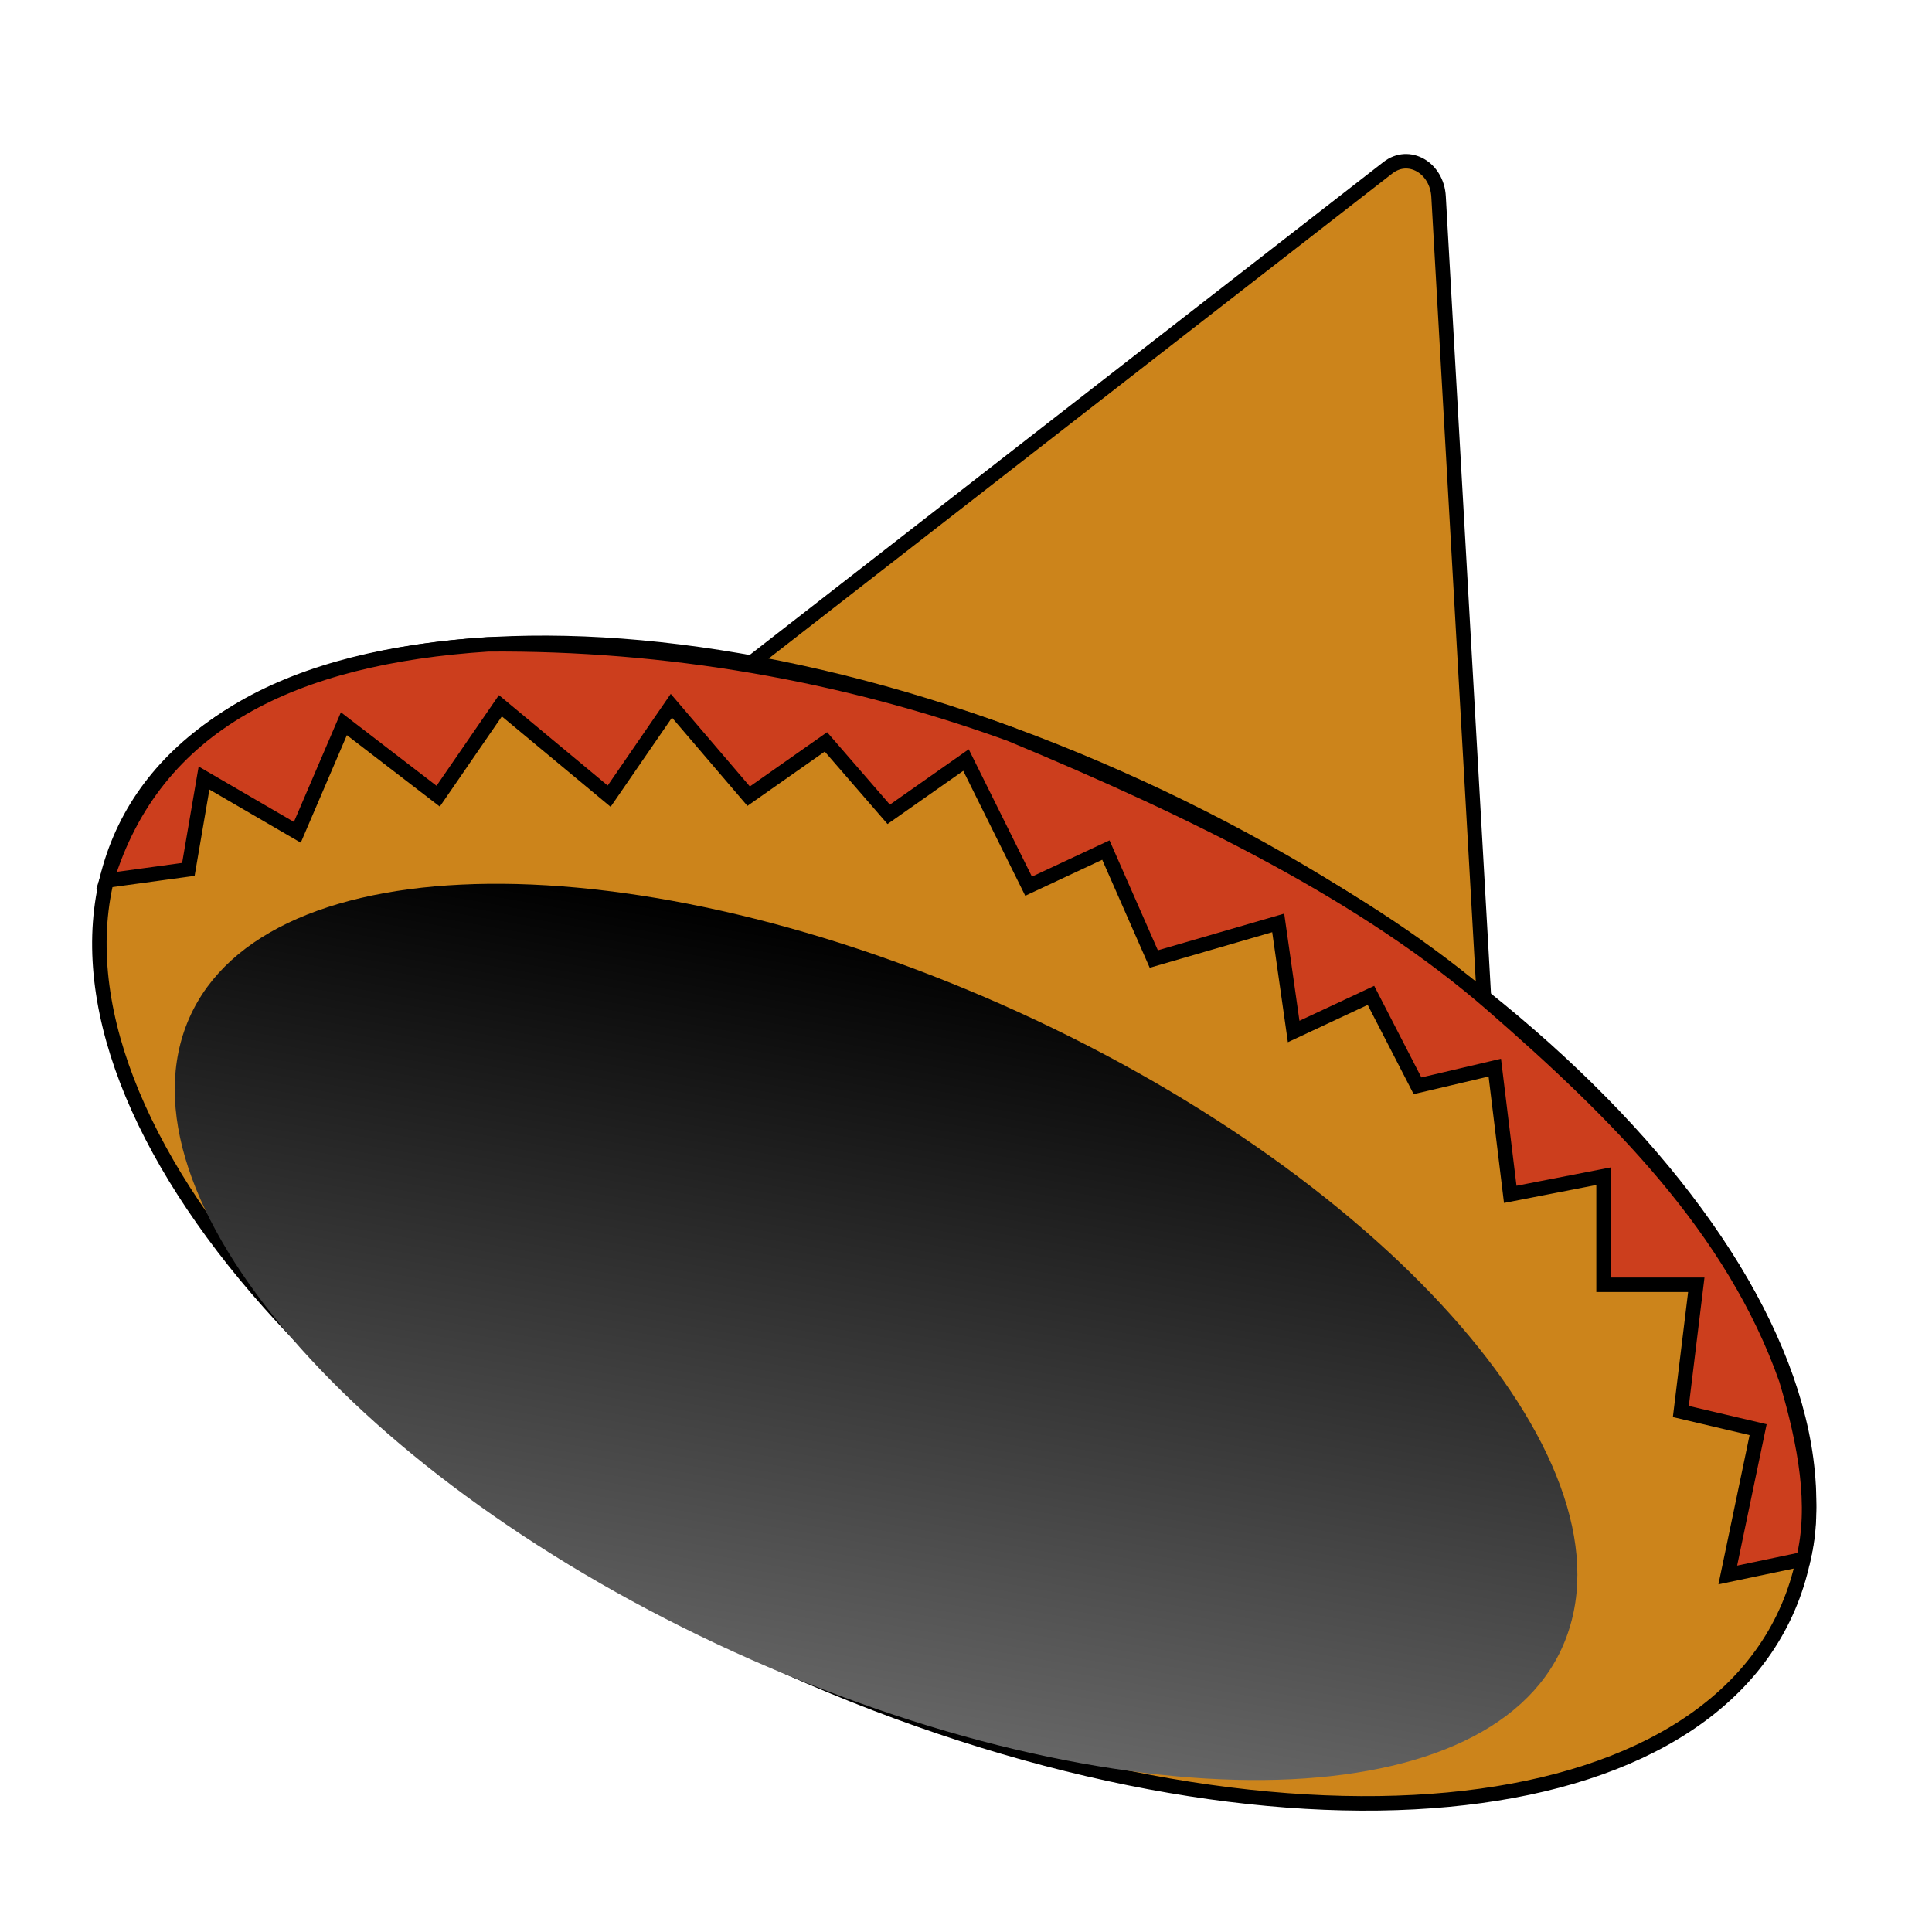
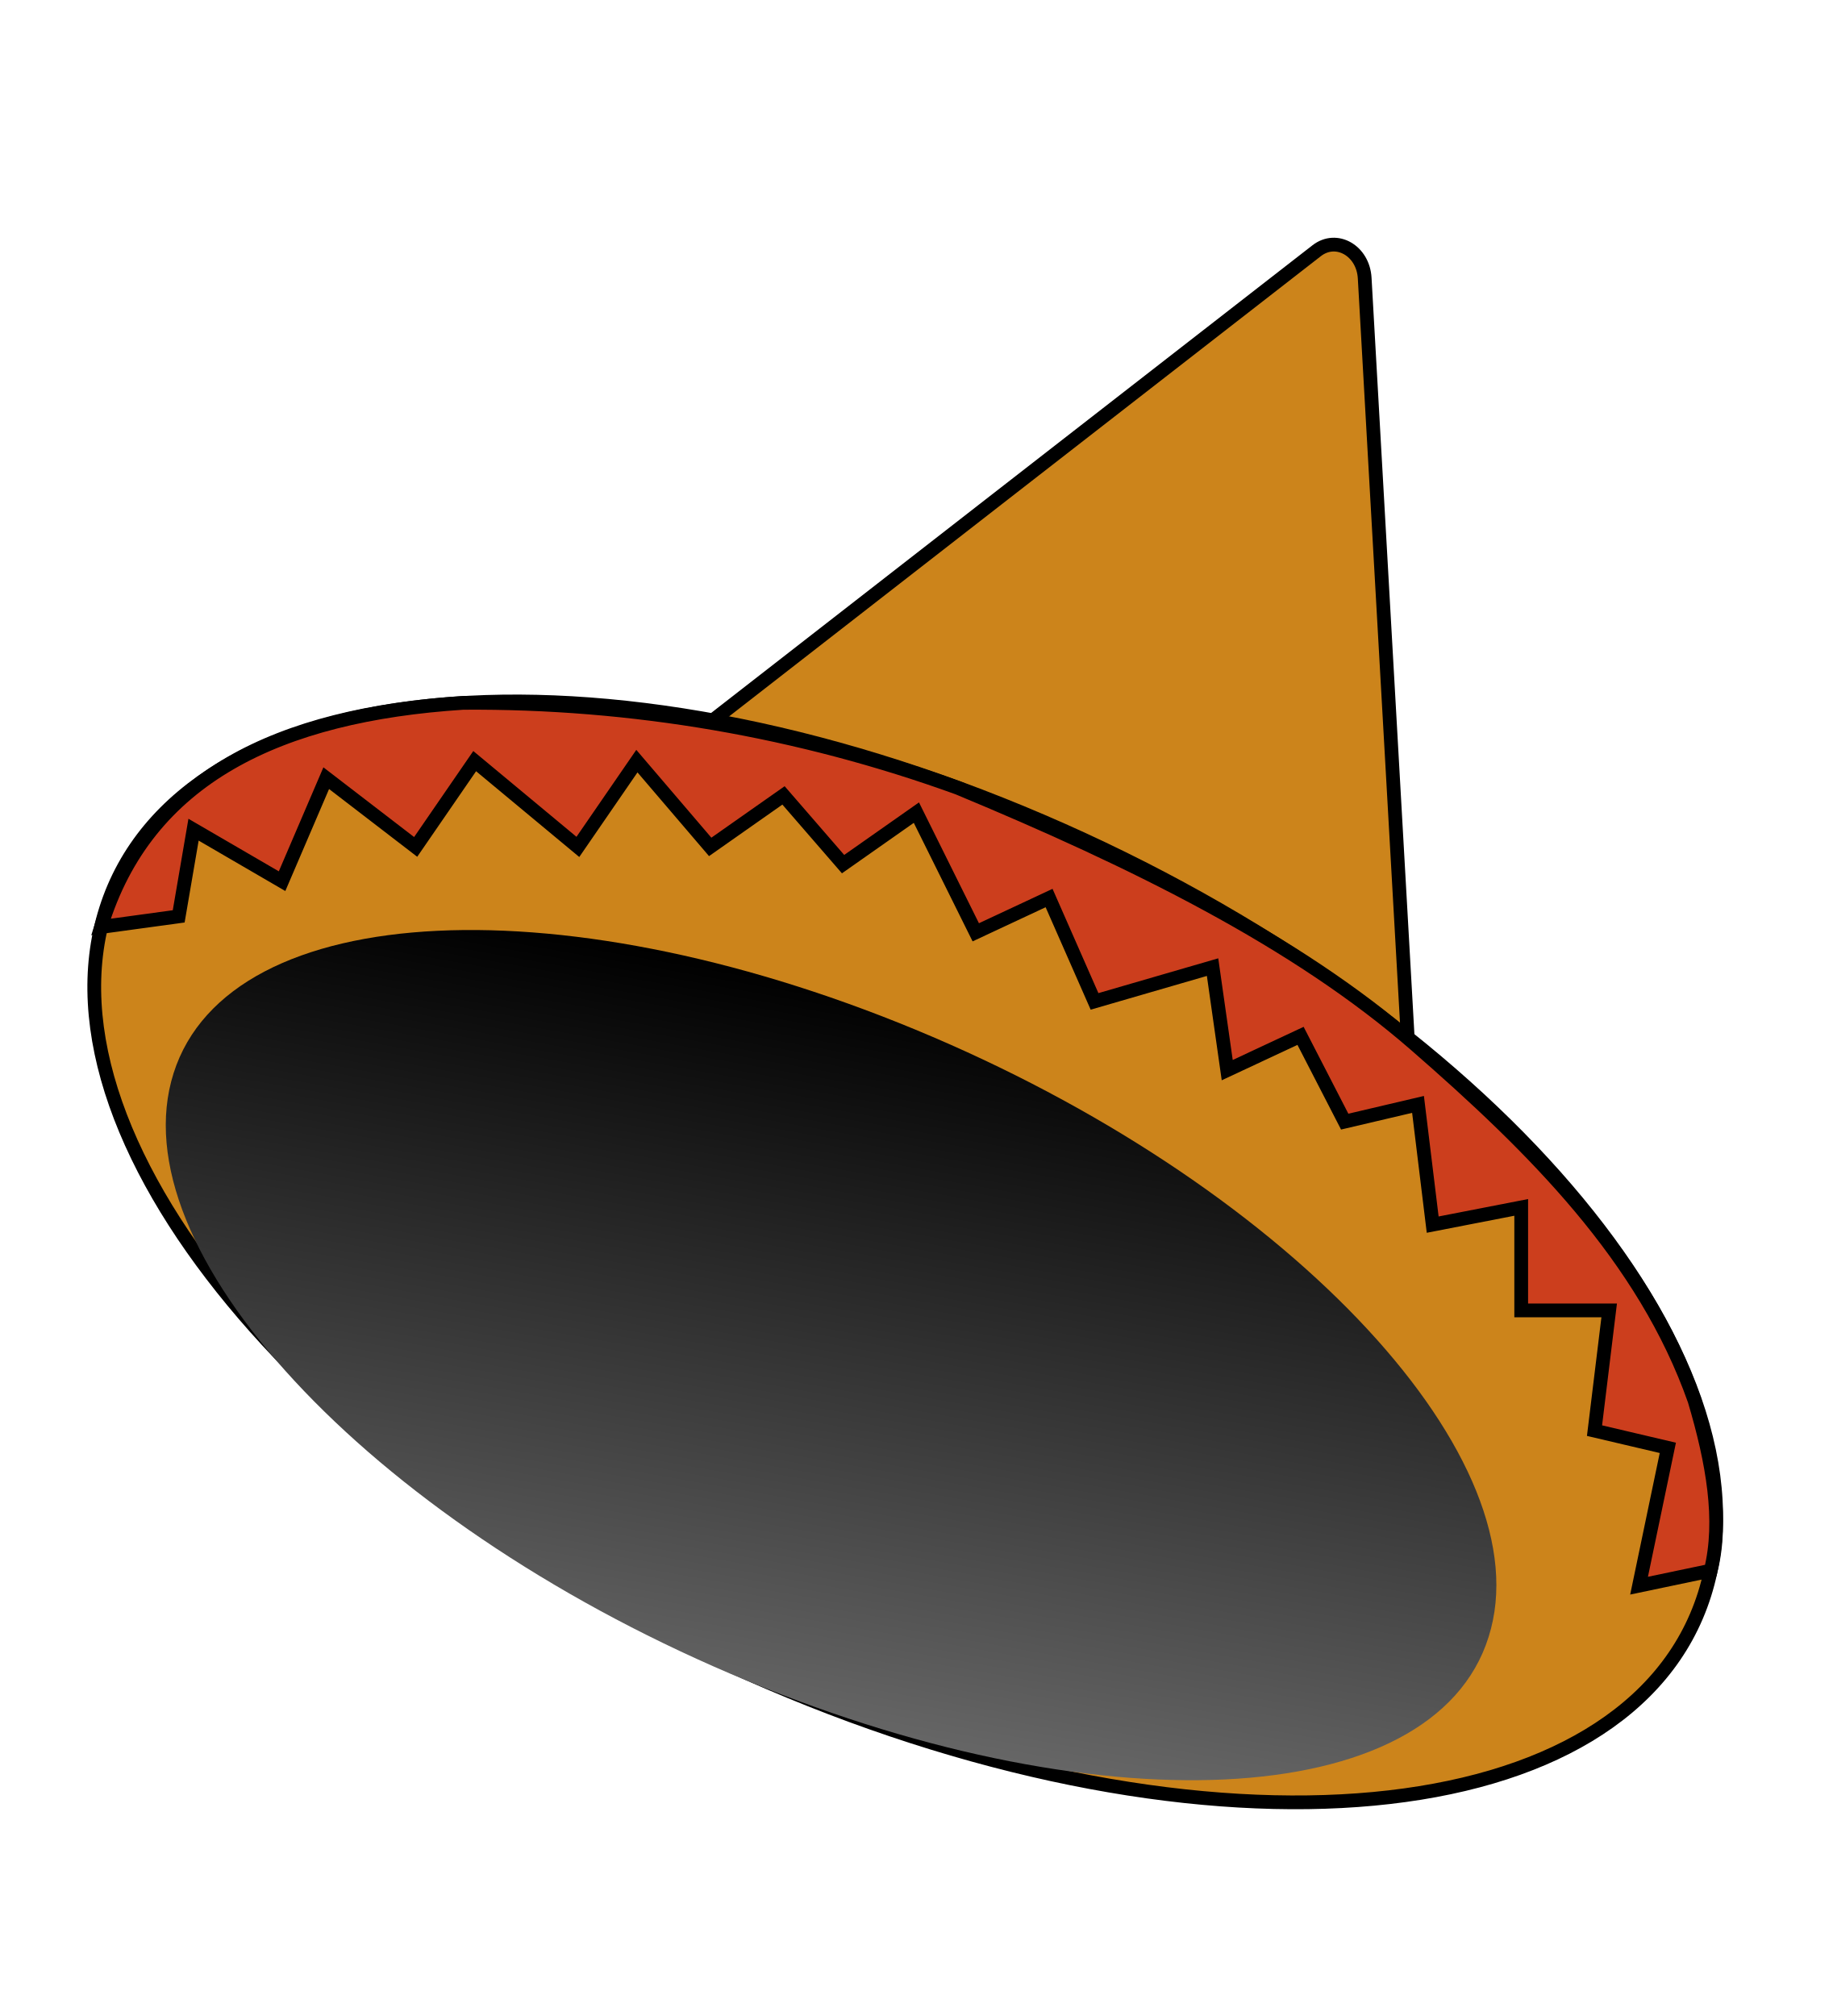
- <svg xmlns="http://www.w3.org/2000/svg" id="Layer_1" data-name="Layer 1" width="100" height="100" viewBox="0 0 100 100">
+ <svg xmlns="http://www.w3.org/2000/svg" id="Layer_1" data-name="Layer 1" width="100" height="110" viewBox="0 -5 100 110">
  <defs>
    <linearGradient id="linear-gradient" x1="41.85" y1="88.78" x2="48.84" y2="49.11" gradientUnits="userSpaceOnUse">
      <stop offset="0" stop-color="#666" />
      <stop offset="1" />
    </linearGradient>
  </defs>
  <path d="M77.22,58.89c.09,1.51-1.27,2.56-2.43,1.89L56,50,37.16,39.2a2.13,2.13,0,0,1-.19-3.4L54.4,22.24,71.84,8.68c1.08-.84,2.54,0,2.62,1.5l1.38,24.35Z" fill="#cc841b" stroke="#000" stroke-miterlimit="10" stroke-width="0.75" />
  <path d="M93,82c-4.11,13-27,15.13-51.06,4.81S1.67,57.59,5.78,44.61s27-15.13,51.06-4.81S97.11,69,93,82Z" fill="#cc841b" stroke="#000" stroke-miterlimit="10" stroke-width="0.75" />
  <path d="M81.22,84.32c-3,9.59-21.56,10.47-41.38,2S6.43,63.15,9.47,53.56s21.56-10.47,41.38-2S84.26,74.74,81.22,84.32Z" fill="url(#linear-gradient)" />
  <path d="M5.51,45.58C8,37.41,15.24,34,25.27,33.35a77.58,77.58,0,0,1,27,4.64c9.63,4,18.46,8.36,24.94,14s12.5,11.61,15.25,19.43c1,3.37,1.56,6.54.88,9.28l-3.91.82L91,74l-4-.94.8-6.56H83V60.88l-4.83.94-.8-6.56-4,.94-2.41-4.68-4,1.87-.8-5.62-6.44,1.87L57.24,44l-4,1.87L50,39.34l-4,2.81L42.75,38.4l-4,2.81-4-4.68-3.22,4.68-5.63-4.68-3.22,4.68L17.8,37.46l-2.41,5.62-4.83-2.81L9.75,45Z" fill="#cc3e1d" stroke="#000" stroke-miterlimit="10" stroke-width="0.75" />
</svg>
